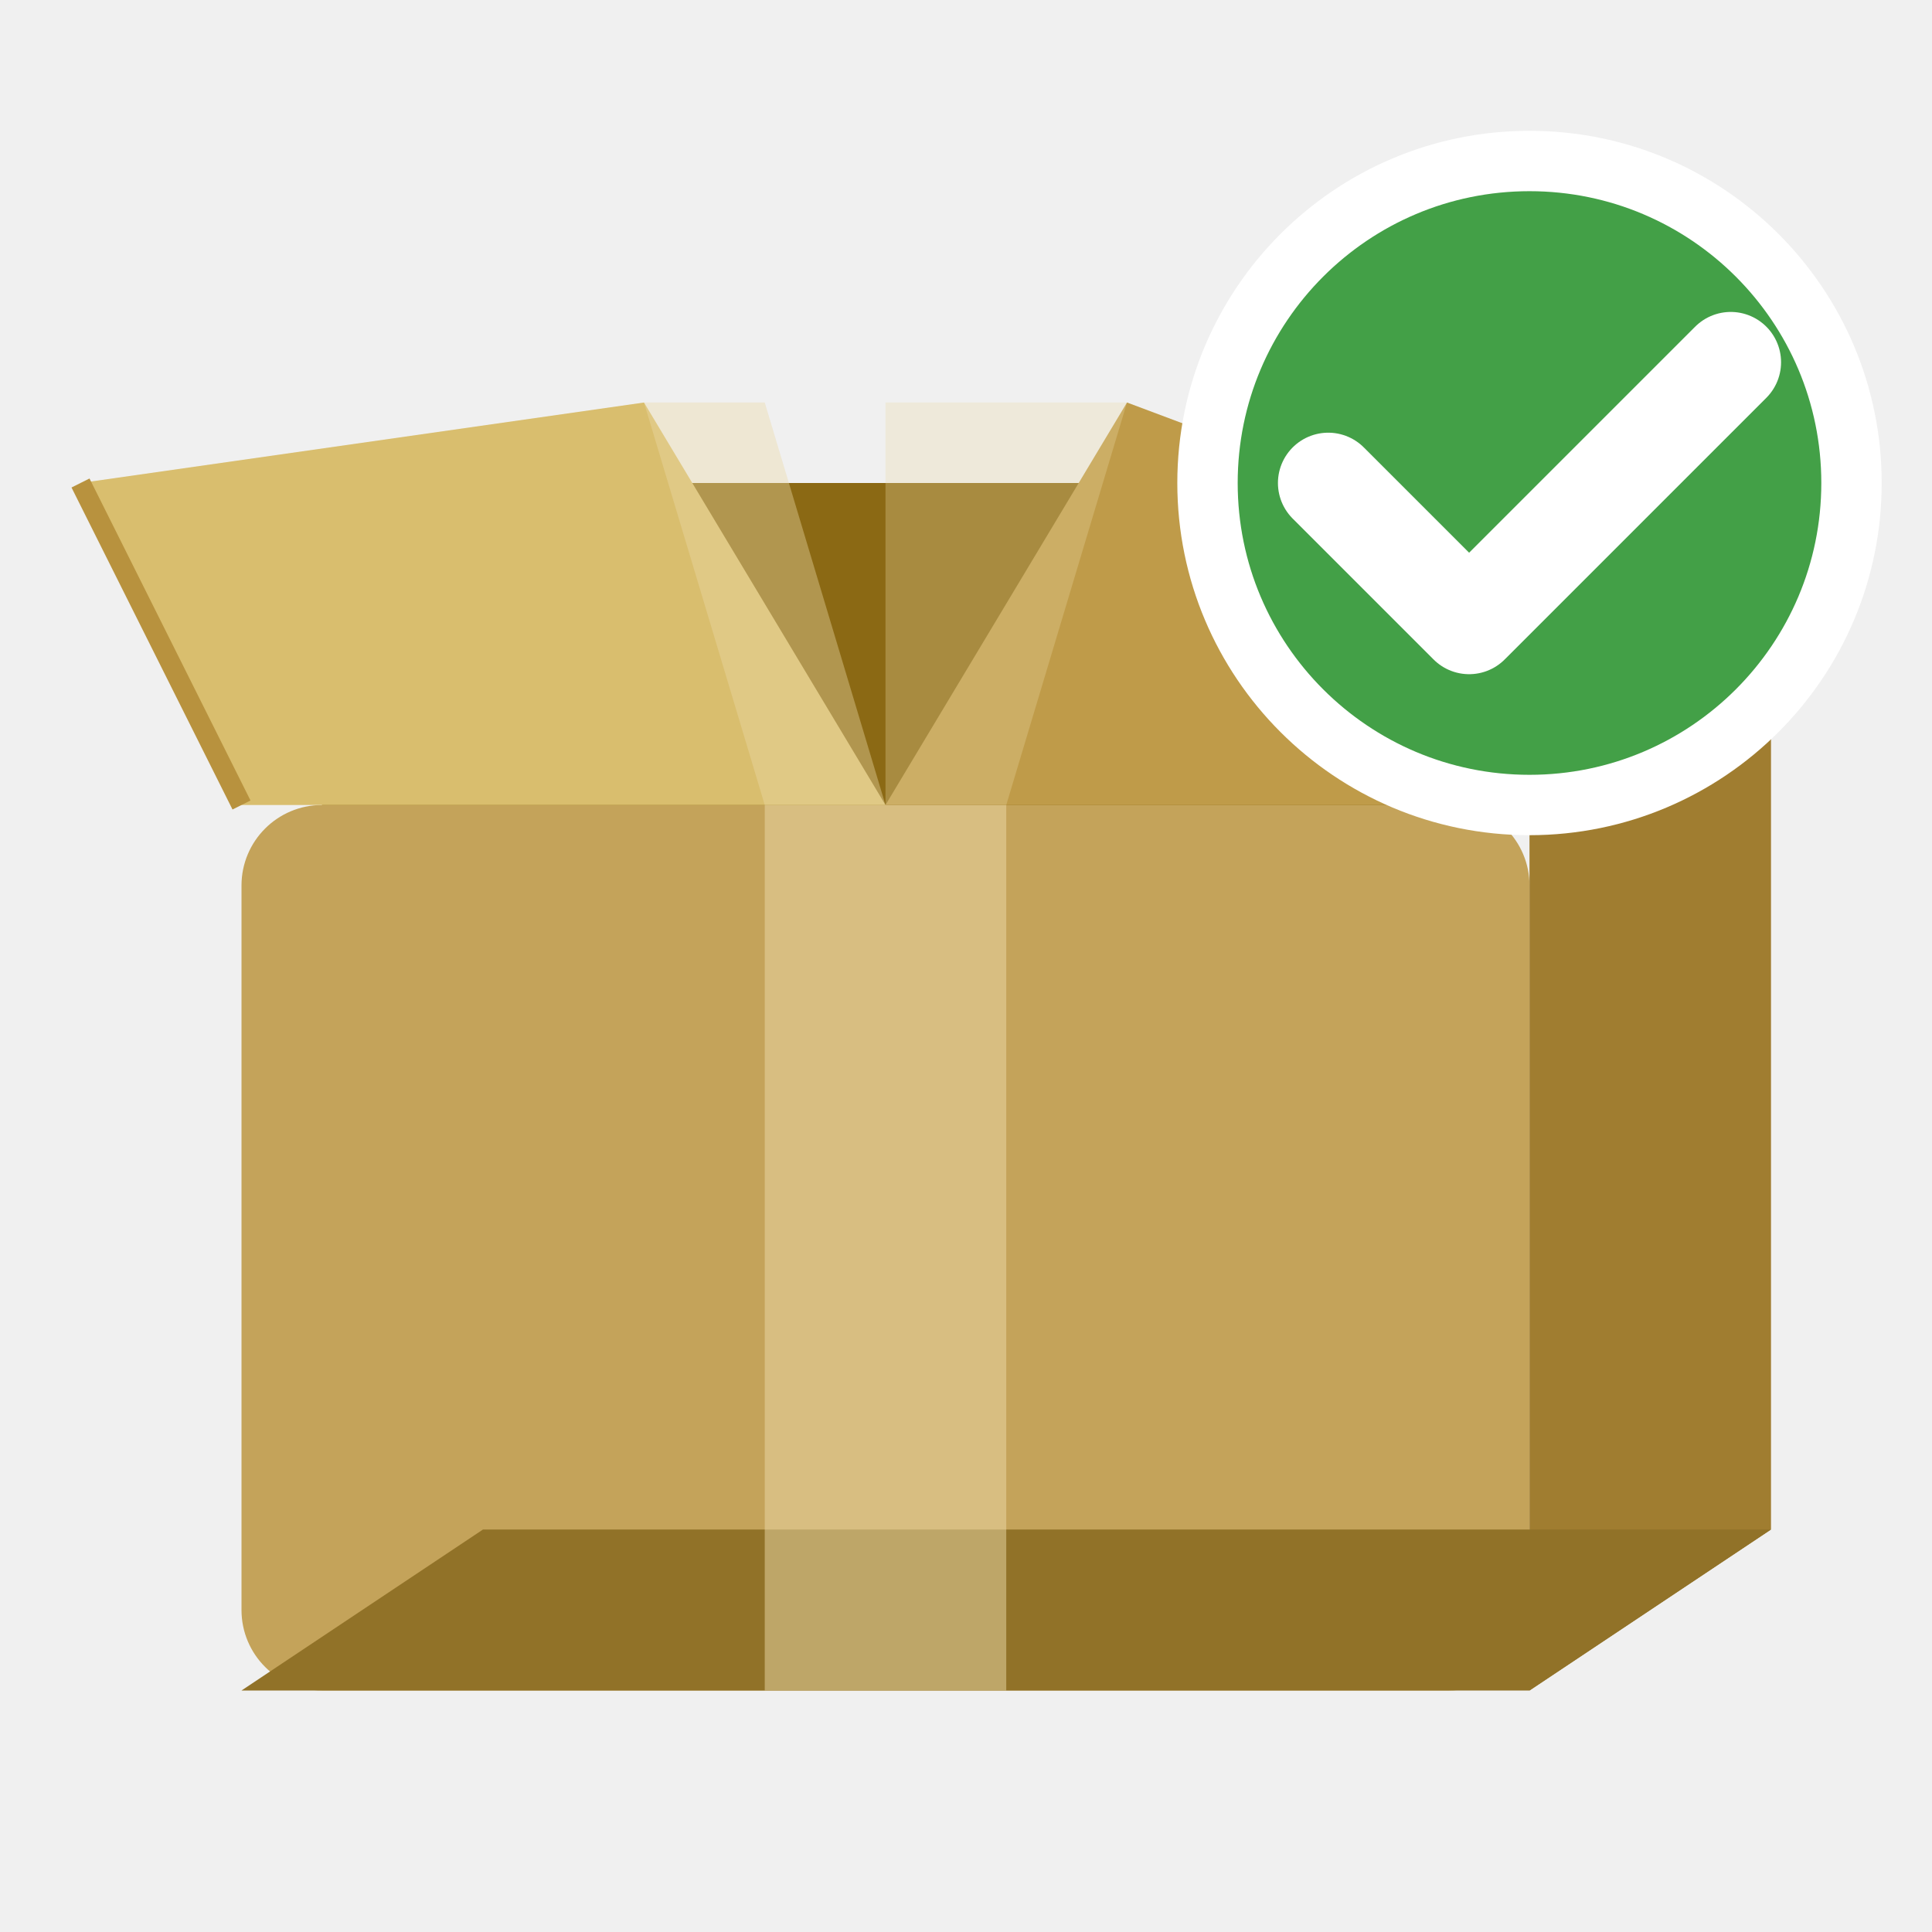
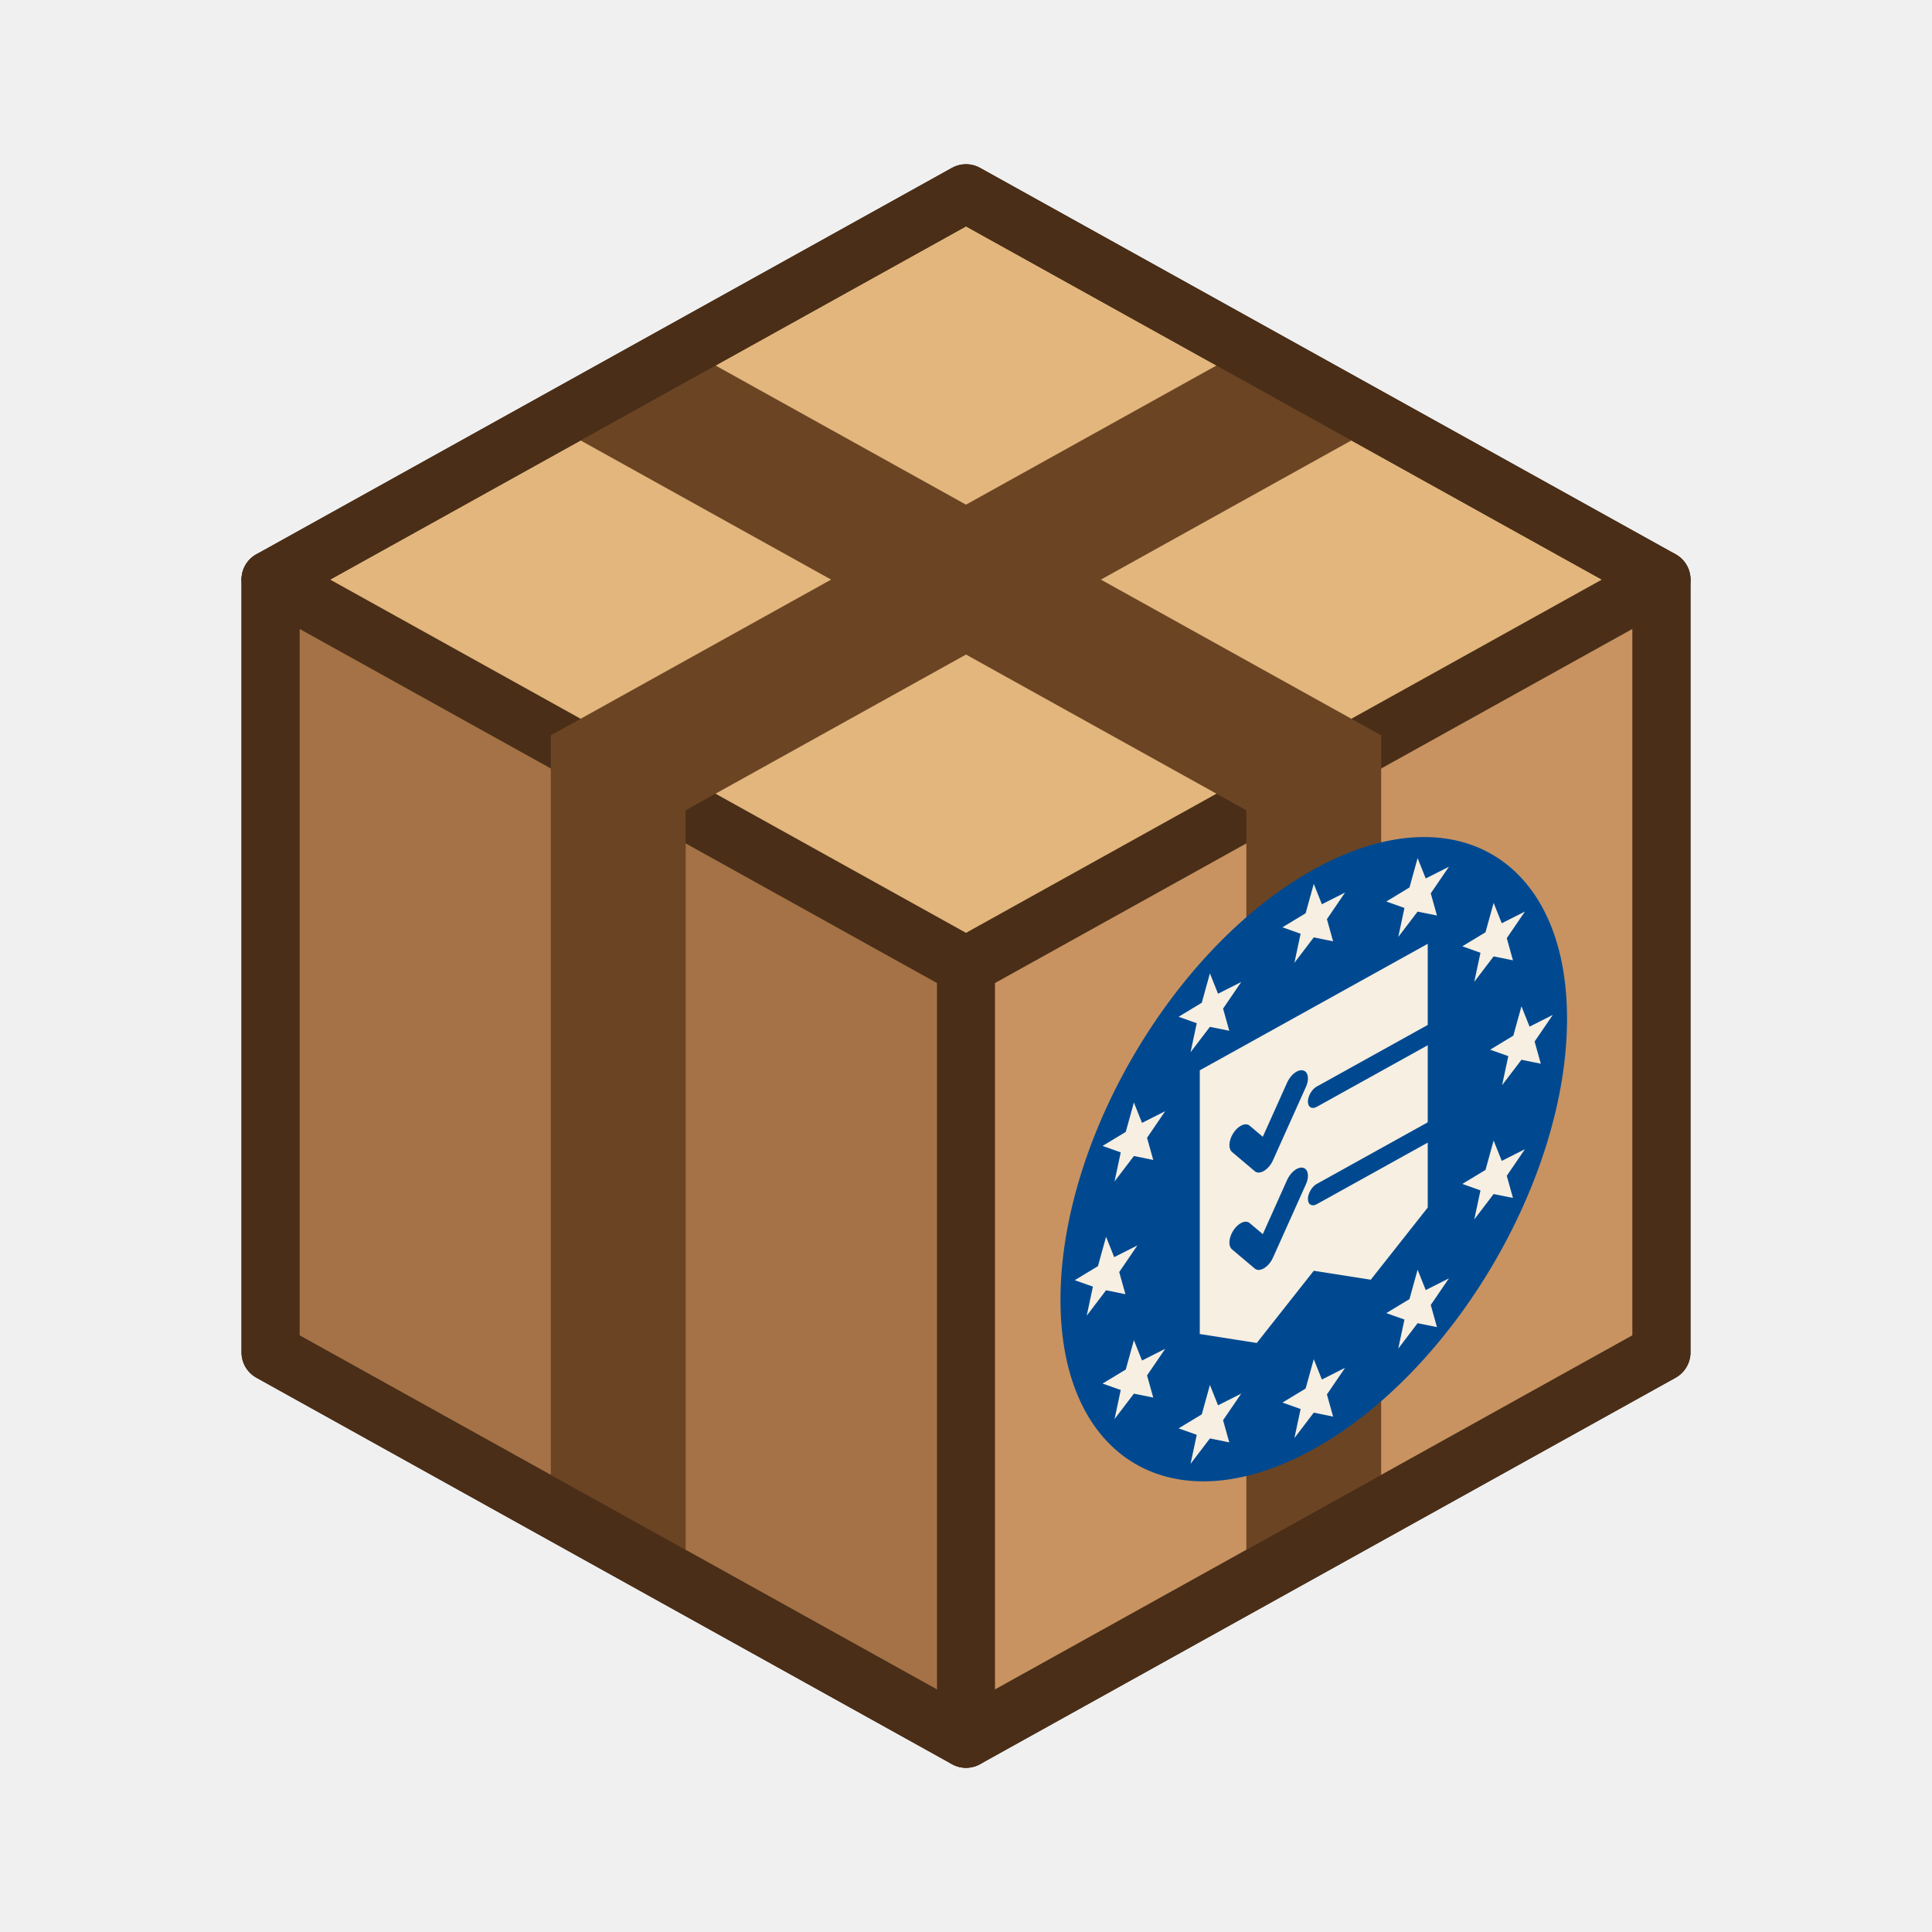
- <svg xmlns="http://www.w3.org/2000/svg" viewBox="0 0 48 48" width="48" height="48">
-   <rect x="8" y="12" width="28" height="10" rx="1" fill="#8B6914" />
-   <rect x="6" y="20" width="32" height="22" rx="2" fill="#C4A35A" />
-   <polygon points="38,20 44,16 44,38 38,42" fill="#A07D30" />
-   <polygon points="6,42 38,42 44,38 12,38" fill="#917228" />
-   <rect x="19" y="20" width="6" height="22" fill="#EBD9A8" opacity="0.5" />
-   <polygon points="6,20 22,20 16,10 2,12" fill="#D9BE6E" />
-   <line x1="6" y1="20" x2="2" y2="12" stroke="#B8923E" stroke-width="0.5" />
-   <polygon points="22,20 38,20 44,16 28,10" fill="#BF9B49" />
-   <line x1="38" y1="20" x2="44" y2="16" stroke="#A07D30" stroke-width="0.5" />
-   <polygon points="19,20 22,20 19,10 16,10" fill="#EBD9A8" opacity="0.4" />
-   <polygon points="22,20 25,20 28,10 22,10" fill="#EBD9A8" opacity="0.3" />
-   <circle cx="38" cy="12" r="8" fill="#43A047" stroke="white" stroke-width="1.5" />
-   <polyline points="33,12 36.5,15.5 43,9" fill="none" stroke="white" stroke-width="2.5" stroke-linecap="round" stroke-linejoin="round" />
+ <svg xmlns="http://www.w3.org/2000/svg" viewBox="0 0 100 100">
+   <path d="M 50 10 L 86 30 L 50 50 L 14 30 Z" fill="#e2b67c" />
+   <path d="M 14 30 L 50 50 L 50 90 L 14 70 Z" fill="#a47246" />
+   <path d="M 50 50 L 86 30 L 86 70 L 50 90 Z" fill="#c89361" />
+   <path d="M 50 10 L 86 30 L 86 70 L 50 90 L 14 70 L 14 30 Z" fill="none" stroke="#4a2e18" stroke-width="3" stroke-linejoin="round" />
+   <path d="M 50 50 L 50 90 M 14 30 L 50 50 M 86 30 L 50 50" fill="none" stroke="#4a2e18" stroke-width="3" stroke-linejoin="round" stroke-linecap="round" />
+   <path d="M 64.51 18.06 L 71.49 21.94 L 35.49 41.94 L 35.49 81.94 L 28.51 78.06 L 28.51 38.06 Z" fill="#6b4423" />
+   <path d="M 35.49 18.06 L 28.51 21.94 L 64.51 41.94 L 64.51 81.94 L 71.49 78.06 L 71.49 38.06 Z" fill="#6b4423" />
+   <path d="M 50 10 L 86 30 L 86 70 L 50 90 L 14 70 L 14 30 Z" fill="none" stroke="#4a2e18" stroke-width="3" stroke-linejoin="round" />
+   <g transform="matrix(0.874 -0.485 0 1 68 60)">
+     <circle cx="0" cy="0" r="15" fill="#004990" />
+     <path d="M 8.725608443924891e-16,-14.25 L 0.481,-12.963 L 1.855,-12.903 L 0.779,-12.047 L 1.146,-10.722 L 8.033070679007063e-16,-11.481 L -1.146,-10.722 L -0.779,-12.047 L -1.855,-12.903 L -0.481,-12.963 Z" fill="#f6efe2" />
+     <path d="M 6.15,-12.602 L 6.631,-11.315 L 8.005,-11.255 L 6.929,-10.399 L 7.296,-9.075 L 6.15,-9.833 L 5.004,-9.075 L 5.371,-10.399 L 4.295,-11.255 L 5.669,-11.315 Z" fill="#f6efe2" />
+     <path d="M 10.652,-8.1 L 11.134,-6.813 L 12.507,-6.753 L 11.431,-5.897 L 11.798,-4.572 L 10.652,-5.331 L 9.506,-4.572 L 9.873,-5.897 L 8.798,-6.753 L 10.171,-6.813 Z" fill="#f6efe2" />
+     <path d="M 12.3,-1.95 L 12.781,-0.663 L 14.155,-0.603 L 13.079,0.253 L 13.446,1.578 L 12.3,0.819 L 11.154,1.578 L 11.521,0.253 L 10.445,-0.603 L 11.819,-0.663 Z" fill="#f6efe2" />
+     <path d="M 10.652,4.2 L 11.134,5.487 L 12.507,5.547 L 11.431,6.403 L 11.798,7.728 L 10.652,6.969 L 9.506,7.728 L 9.873,6.403 L 8.798,5.547 L 10.171,5.487 Z" fill="#f6efe2" />
+     <path d="M 6.15,8.702 L 6.631,9.99 L 8.005,10.05 L 6.929,10.905 L 7.296,12.23 L 6.15,11.471 L 5.004,12.23 L 5.371,10.905 L 4.295,10.05 L 5.669,9.99 Z" fill="#f6efe2" />
+     <path d="M 8.725608443924891e-16,10.35 L 0.481,11.637 L 1.855,11.697 L 0.779,12.553 L 1.146,13.878 L 8.033070679007063e-16,13.119 L -1.146,13.878 L -0.779,12.553 L -1.855,11.697 L -0.481,11.637 Z" fill="#f6efe2" />
+     <path d="M -6.15,8.702 L -5.669,9.99 L -4.295,10.05 L -5.371,10.905 L -5.004,12.23 L -6.15,11.471 L -7.296,12.23 L -6.929,10.905 L -8.005,10.05 L -6.631,9.99 Z" fill="#f6efe2" />
+     <path d="M -10.652,4.2 L -10.171,5.487 L -8.798,5.547 L -9.873,6.403 L -9.506,7.728 L -10.652,6.969 L -11.798,7.728 L -11.431,6.403 L -12.507,5.547 L -11.134,5.487 Z" fill="#f6efe2" />
+     <path d="M -12.3,-1.95 L -11.819,-0.663 L -10.445,-0.603 L -11.521,0.253 L -11.154,1.578 L -12.3,0.819 L -13.446,1.578 L -13.079,0.253 L -14.155,-0.603 L -12.781,-0.663 Z" fill="#f6efe2" />
+     <path d="M -10.652,-8.1 L -10.171,-6.813 L -8.798,-6.753 L -9.873,-5.897 L -9.506,-4.572 L -10.652,-5.331 L -11.798,-4.572 L -11.431,-5.897 L -12.507,-6.753 L -11.134,-6.813 Z" fill="#f6efe2" />
+     <path d="M -6.15,-12.602 L -5.669,-11.315 L -4.295,-11.255 L -5.371,-10.399 L -5.004,-9.075 L -6.15,-9.833 L -7.296,-9.075 L -6.929,-10.399 L -8.005,-11.255 L -6.631,-11.315 Z" fill="#f6efe2" />
+     <g transform="translate(-6.75 -7.875)">
+       <path d="M 0 0 L 13.5 0 L 13.5 13.65 L 10.125 15.75 L 6.75 13.65 L 3.375 15.75 L 0 13.65 Z" fill="#f6efe2" />
+       <g transform="translate(2.43 4.725)">
+         <path d="M 0 0 L 1.35 1.65 L 3.3 -1.2" fill="none" stroke="#004990" stroke-width="1.35" stroke-linecap="round" stroke-linejoin="round" />
+         <line x1="4.5" y1="0" x2="11.7" y2="0" stroke="#004990" stroke-width="1.05" stroke-linecap="round" />
+       </g>
+       <g transform="translate(2.43 9.765)">
+         <path d="M 0 0 L 1.35 1.65 L 3.3 -1.2" fill="none" stroke="#004990" stroke-width="1.35" stroke-linecap="round" stroke-linejoin="round" />
+         <line x1="4.5" y1="0" x2="11.7" y2="0" stroke="#004990" stroke-width="1.05" stroke-linecap="round" />
+       </g>
+     </g>
+   </g>
</svg>
